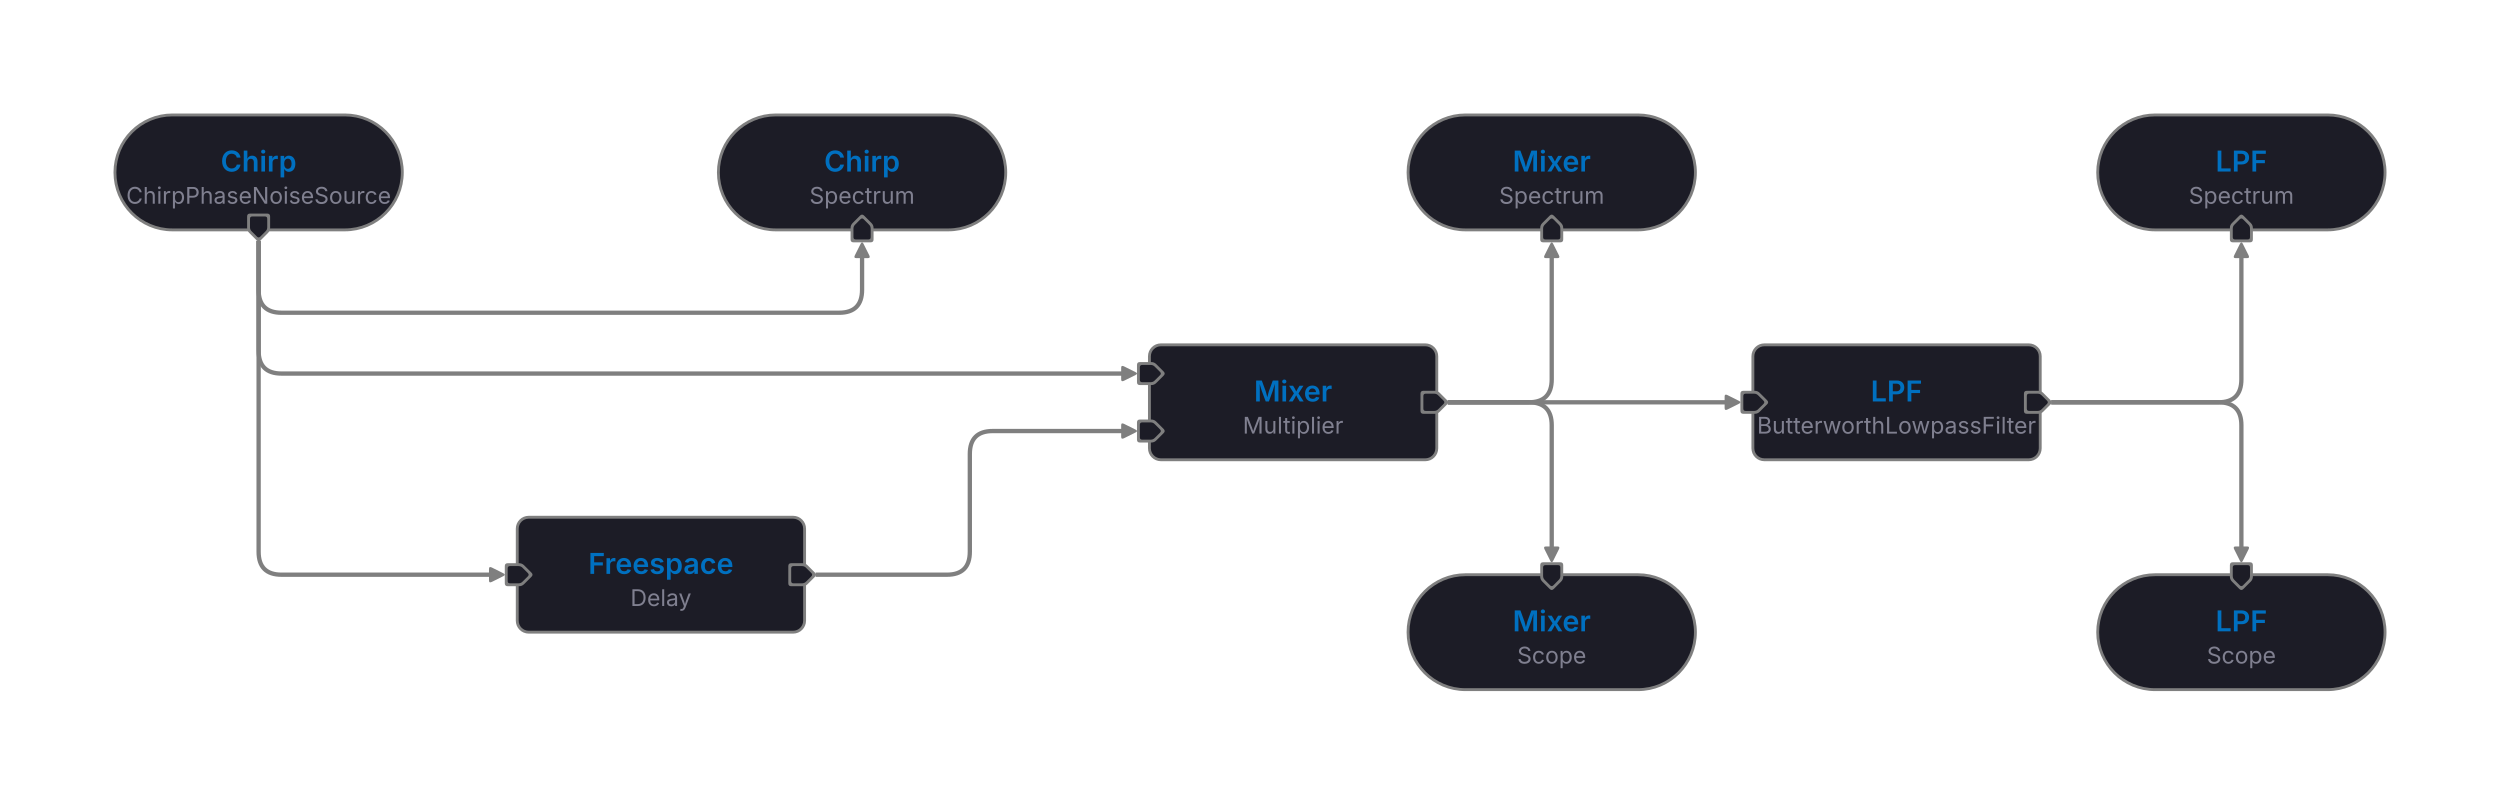
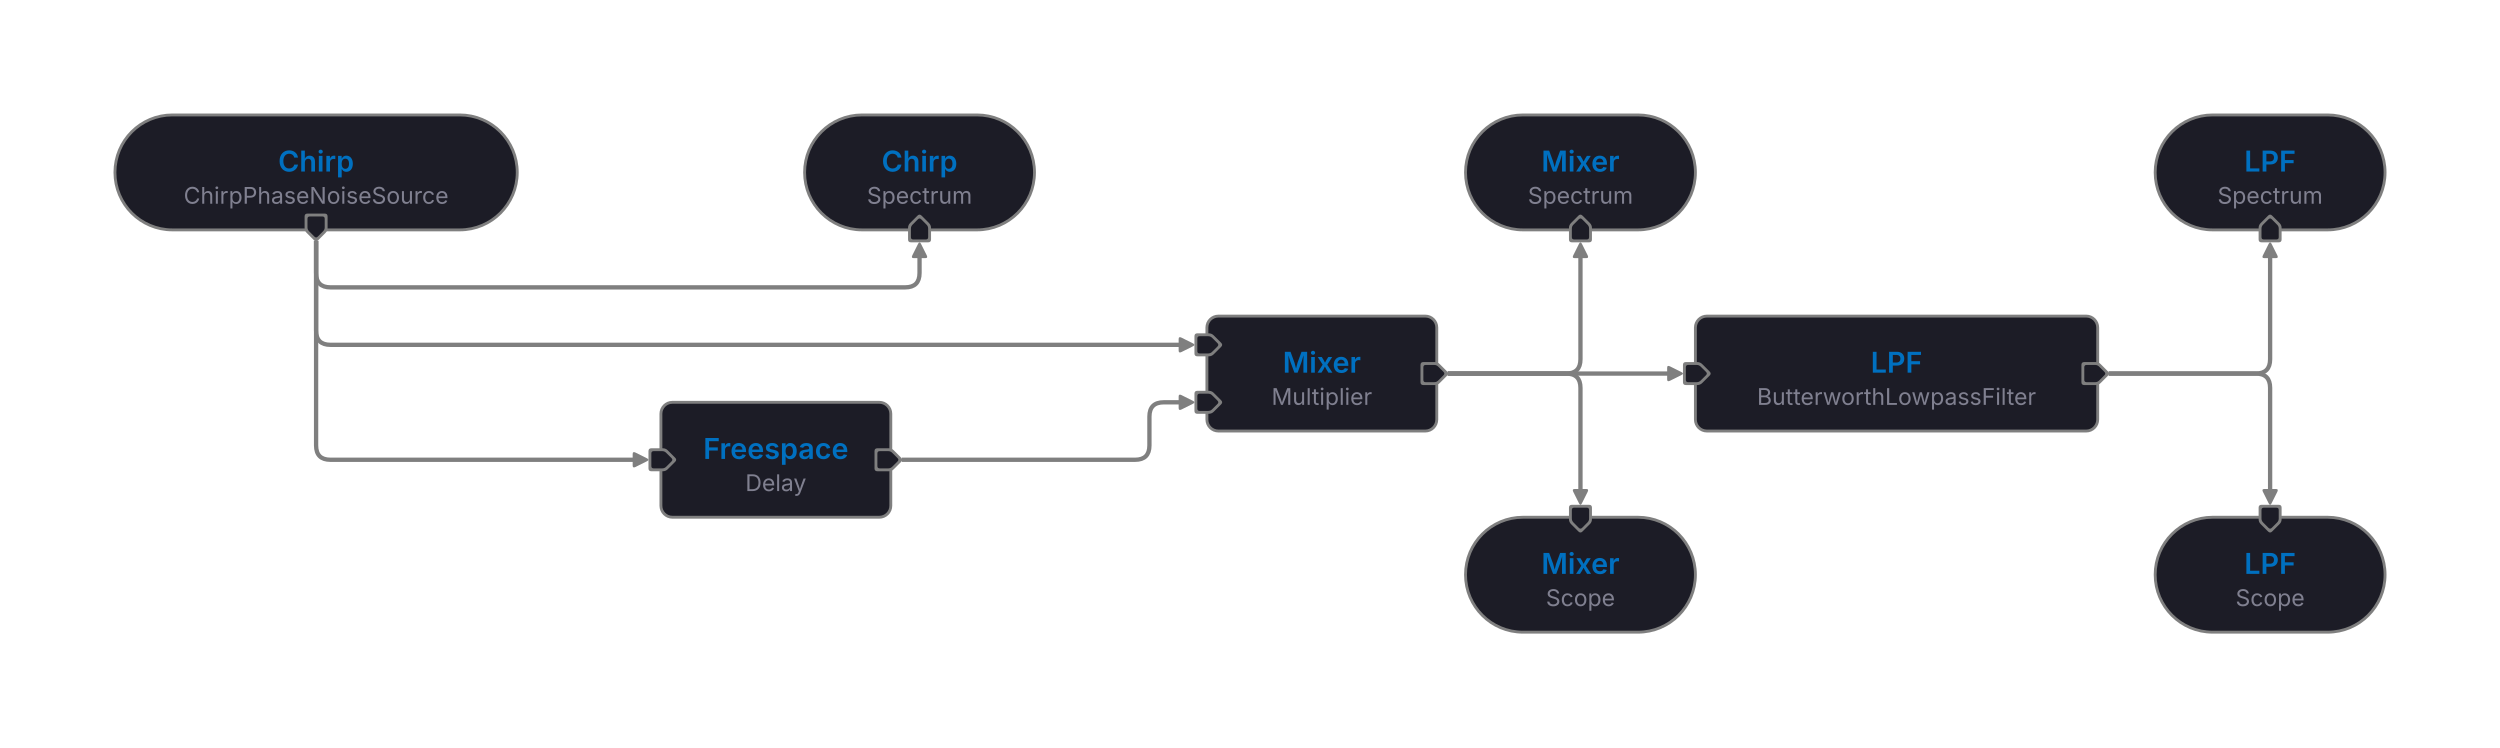
- <svg xmlns="http://www.w3.org/2000/svg" width="870" height="280" viewBox="-450 240 870 280">
+ <svg xmlns="http://www.w3.org/2000/svg" width="870" height="260" viewBox="-460 240 870 260">
  <g class="edges">
    <g class="edge">
-       <path d="M53.833 380L73.833 380L102.5 380L102.5 380L131.167 380L151.167 380" fill="none" stroke="#7F7F7F" stroke-width="1.5" />
-       <g transform="translate(151.1667, 379.9999) rotate(0) translate(5, 0)">
+       <path d="M 43.833 370 L 46.917 370 Q 50 370 53.083 370 L 105 370 Q 110 370 115 370 L 121.167 370" fill="none" stroke="#7F7F7F" stroke-width="1.5" />
+       <g transform="translate(121.1667, 370) rotate(0.0001637373) translate(5, 0)">
        <path d="M -5 -2.5 L -1 -0.5 Q 0 0 -1 0.5 L -5 2.5 Q -6 3 -6 2 L -6 -2 Q -6 -3 -5 -2.5 Z" fill="#7F7F7F" />
      </g>
    </g>
    <g class="edge">
-       <path d="M-360 323.833L-360 343.833L -360,362Q -360,370 -352,370L-78.833 370L-58.833 370" fill="none" stroke="#7F7F7F" stroke-width="1.5" />
-       <g transform="translate(-58.83335, 370) rotate(0) translate(5, 0)">
+       <path d="M -350 323.833 L -350 326.917 Q -350 330 -350 333.083 L -350 355 Q -350 360 -345 360 L -65 360 Q -60 360 -55 360 L -48.833 360" fill="none" stroke="#7F7F7F" stroke-width="1.5" />
+       <g transform="translate(-48.83336, 360) rotate(-0.00004480903) translate(5, 0)">
        <path d="M -5 -2.5 L -1 -0.5 Q 0 0 -1 0.5 L -5 2.5 Q -6 3 -6 2 L -6 -2 Q -6 -3 -5 -2.5 Z" fill="#7F7F7F" />
      </g>
    </g>
    <g class="edge">
-       <path d="M-166.167 440L-146.167 440L -120.5,440Q -112.5,440 -112.5,432L -112.5,398Q -112.5,390 -104.5,390L-78.833 390L-58.833 390" fill="none" stroke="#7F7F7F" stroke-width="1.5" />
-       <g transform="translate(-58.83335, 389.9999) rotate(0) translate(5, 0)">
+       <path d="M -146.167 400 L -143.083 400 Q -140 400 -136.917 400 L -65 400 Q -60 400 -60 395 L -60 385 Q -60 380 -55 380 L -48.833 380" fill="none" stroke="#7F7F7F" stroke-width="1.5" />
+       <g transform="translate(-48.83336, 380) rotate(-0.00005255817) translate(5, 0)">
        <path d="M -5 -2.5 L -1 -0.5 Q 0 0 -1 0.5 L -5 2.5 Q -6 3 -6 2 L -6 -2 Q -6 -3 -5 -2.5 Z" fill="#7F7F7F" />
      </g>
    </g>
    <g class="edge">
-       <path d="M53.833 380L73.833 380L 82,380Q 90,380 90,372L90 348.833L90 328.833" fill="none" stroke="#7F7F7F" stroke-width="1.5" />
-       <g transform="translate(89.99993, 328.8333) rotate(-90) translate(5, 0)">
+       <path d="M 43.833 370 L 46.917 370 Q 50 370 53.083 370 L 85 370 Q 90 370 90 365 L 90 345 Q 90 340 90 335 L 90 328.833" fill="none" stroke="#7F7F7F" stroke-width="1.5" />
+       <g transform="translate(90.00003, 328.8333) rotate(-89.99984) translate(5, 0)">
        <path d="M -5 -2.5 L -1 -0.5 Q 0 0 -1 0.5 L -5 2.5 Q -6 3 -6 2 L -6 -2 Q -6 -3 -5 -2.5 Z" fill="#7F7F7F" />
      </g>
    </g>
    <g class="edge">
-       <path d="M-360 323.833L-360 328.833L -360,340.833Q -360,348.833 -352,348.833L -158,348.833Q -150,348.833 -150,340.833L-150 328.833" fill="none" stroke="#7F7F7F" stroke-width="1.5" />
-       <g transform="translate(-150.0001, 328.8333) rotate(-90) translate(5, 0)">
+       <path d="M -350 323.833 L -350 326.917 Q -350 330 -350 333.083 L -350 335 Q -350 340 -345 340 L -145 340 Q -140 340 -140 335 L -140 328.833" fill="none" stroke="#7F7F7F" stroke-width="1.5" />
+       <g transform="translate(-140, 328.8333) rotate(-89.99984) translate(5, 0)">
        <path d="M -5 -2.5 L -1 -0.5 Q 0 0 -1 0.5 L -5 2.5 Q -6 3 -6 2 L -6 -2 Q -6 -3 -5 -2.5 Z" fill="#7F7F7F" />
      </g>
    </g>
    <g class="edge">
-       <path d="M-360 323.833L-360 343.833L -360,432Q -360,440 -352,440L-298.833 440L-278.833 440" fill="none" stroke="#7F7F7F" stroke-width="1.5" />
-       <g transform="translate(-278.8333, 439.9999) rotate(0) translate(5, 0)">
+       <path d="M -350 323.833 L -350 326.917 Q -350 330 -350 333.083 L -350 395 Q -350 400 -345 400 L -255 400 Q -250 400 -245 400 L -238.833 400" fill="none" stroke="#7F7F7F" stroke-width="1.5" />
+       <g transform="translate(-238.8334, 400) rotate(-0.0000486836) translate(5, 0)">
        <path d="M -5 -2.5 L -1 -0.5 Q 0 0 -1 0.5 L -5 2.5 Q -6 3 -6 2 L -6 -2 Q -6 -3 -5 -2.5 Z" fill="#7F7F7F" />
      </g>
    </g>
    <g class="edge">
-       <path d="M263.833 380L283.833 380L 322,380Q 330,380 330,372L330 348.833L330 328.833" fill="none" stroke="#7F7F7F" stroke-width="1.5" />
-       <g transform="translate(329.9999, 328.8333) rotate(-90) translate(5, 0)">
+       <path d="M 273.833 370 L 276.917 370 Q 280 370 283.083 370 L 325 370 Q 330 370 330 365 L 330 345 Q 330 340 330 335 L 330 328.833" fill="none" stroke="#7F7F7F" stroke-width="1.5" />
+       <g transform="translate(330, 328.8333) rotate(-89.99984) translate(5, 0)">
        <path d="M -5 -2.5 L -1 -0.5 Q 0 0 -1 0.5 L -5 2.5 Q -6 3 -6 2 L -6 -2 Q -6 -3 -5 -2.5 Z" fill="#7F7F7F" />
      </g>
    </g>
    <g class="edge">
-       <path d="M53.833 380L73.833 380L 82,380Q 90,380 90,388L90 411.167L90 431.167" fill="none" stroke="#7F7F7F" stroke-width="1.5" />
-       <g transform="translate(89.99993, 431.1667) rotate(90) translate(5, 0)">
+       <path d="M 43.833 370 L 46.917 370 Q 50 370 53.083 370 L 85 370 Q 90 370 90 375 L 90 395 Q 90 400 90 405 L 90 411.167" fill="none" stroke="#7F7F7F" stroke-width="1.5" />
+       <g transform="translate(90.00003, 411.1666) rotate(89.99984) translate(5, 0)">
        <path d="M -5 -2.5 L -1 -0.5 Q 0 0 -1 0.5 L -5 2.5 Q -6 3 -6 2 L -6 -2 Q -6 -3 -5 -2.5 Z" fill="#7F7F7F" />
      </g>
    </g>
    <g class="edge">
-       <path d="M263.833 380L283.833 380L 322,380Q 330,380 330,388L330 411.167L330 431.167" fill="none" stroke="#7F7F7F" stroke-width="1.5" />
-       <g transform="translate(329.9999, 431.1667) rotate(90) translate(5, 0)">
+       <path d="M 273.833 370 L 276.917 370 Q 280 370 283.083 370 L 325 370 Q 330 370 330 375 L 330 395 Q 330 400 330 405 L 330 411.167" fill="none" stroke="#7F7F7F" stroke-width="1.5" />
+       <g transform="translate(330, 411.1666) rotate(89.99984) translate(5, 0)">
        <path d="M -5 -2.5 L -1 -0.5 Q 0 0 -1 0.5 L -5 2.5 Q -6 3 -6 2 L -6 -2 Q -6 -3 -5 -2.5 Z" fill="#7F7F7F" />
      </g>
    </g>
  </g>
  <g class="nodes">
    <g class="node" data-id="fa979db8-e683-4aa0-a197-d02c3d61f4c6">
-       <rect x="-50" y="360" width="100" height="40" rx="4" fill="#1c1c26" />
-       <rect x="-50" y="360" width="100" height="40" rx="4" fill="none" stroke="#7F7F7F" stroke-width="1" />
-       <text x="0" y="376" text-anchor="middle" dominant-baseline="middle" fill="#0070C0" font-size="10" font-weight="600" font-family="system-ui, -apple-system, sans-serif">Mixer</text>
-       <text x="0" y="388" text-anchor="middle" dominant-baseline="middle" fill="#808090" font-size="8" font-family="system-ui, -apple-system, sans-serif">Multiplier</text>
-       <g transform="translate(-54.33, 366.00)">
+       <rect x="-40" y="350" width="80" height="40" rx="4" fill="#1c1c26" />
+       <rect x="-40" y="350" width="80" height="40" rx="4" fill="none" stroke="#7F7F7F" stroke-width="1" />
+       <text x="0" y="366" text-anchor="middle" dominant-baseline="middle" fill="#0070C0" font-size="10" font-weight="600" font-family="system-ui, -apple-system, sans-serif">Mixer</text>
+       <text x="0" y="378" text-anchor="middle" dominant-baseline="middle" fill="#808090" font-size="8" font-family="system-ui, -apple-system, sans-serif">Multiplier</text>
+       <g transform="translate(-44.33, 356.00)">
        <path d="M 1.00 0.00 L 5.00 0.00 Q 6.00 0.00 6.71 0.71 L 9.29 3.29 Q 10.00 4.00 9.29 4.71 L 6.71 7.29 Q 6.00 8.00 5.00 8.00 L 1.00 8.00 Q 0.00 8.00 0.00 7.00 L 0.00 1.00 Q 0.00 0.00 1.00 0.00 Z" fill="#7F7F7F" />
        <path d="M 0.80 0.00 L 3.79 0.00 Q 4.59 0.00 5.15 0.57 L 7.02 2.43 Q 7.59 3.00 7.02 3.57 L 5.15 5.43 Q 4.59 6.00 3.79 6.00 L 0.80 6.00 Q 0.00 6.00 0.00 5.20 L 0.00 0.80 Q 0.00 0.00 0.80 0.00 Z" fill="#1c1c26" transform="translate(1, 1)" />
      </g>
-       <g transform="translate(-54.33, 386.00)">
+       <g transform="translate(-44.33, 376.00)">
        <path d="M 1.00 0.00 L 5.00 0.00 Q 6.00 0.00 6.71 0.71 L 9.29 3.29 Q 10.00 4.00 9.29 4.71 L 6.71 7.29 Q 6.00 8.00 5.00 8.00 L 1.00 8.00 Q 0.00 8.00 0.00 7.00 L 0.00 1.00 Q 0.00 0.00 1.00 0.00 Z" fill="#7F7F7F" />
        <path d="M 0.80 0.00 L 3.79 0.00 Q 4.59 0.00 5.15 0.57 L 7.02 2.43 Q 7.59 3.00 7.02 3.57 L 5.15 5.43 Q 4.59 6.00 3.79 6.00 L 0.80 6.00 Q 0.00 6.00 0.00 5.20 L 0.00 0.80 Q 0.00 0.00 0.80 0.00 Z" fill="#1c1c26" transform="translate(1, 1)" />
      </g>
-       <g transform="translate(44.33, 376.00)">
+       <g transform="translate(34.33, 366.00)">
        <path d="M 1.00 0.00 L 5.00 0.00 Q 6.00 0.00 6.71 0.71 L 9.29 3.29 Q 10.00 4.00 9.29 4.71 L 6.71 7.29 Q 6.00 8.00 5.00 8.00 L 1.00 8.00 Q 0.00 8.00 0.00 7.00 L 0.00 1.00 Q 0.00 0.00 1.00 0.00 Z" fill="#7F7F7F" />
        <path d="M 0.80 0.00 L 3.79 0.00 Q 4.59 0.00 5.15 0.57 L 7.02 2.43 Q 7.59 3.00 7.02 3.57 L 5.15 5.43 Q 4.59 6.00 3.79 6.00 L 0.80 6.00 Q 0.00 6.00 0.00 5.20 L 0.00 0.80 Q 0.00 0.00 0.80 0.00 Z" fill="#1c1c26" transform="translate(1, 1)" />
      </g>
    </g>
    <g class="node" data-id="661af18b-ddc2-4fc8-8954-a88645711e7e">
-       <rect x="160" y="360" width="100" height="40" rx="4" fill="#1c1c26" />
-       <rect x="160" y="360" width="100" height="40" rx="4" fill="none" stroke="#7F7F7F" stroke-width="1" />
-       <text x="210" y="376" text-anchor="middle" dominant-baseline="middle" fill="#0070C0" font-size="10" font-weight="600" font-family="system-ui, -apple-system, sans-serif">LPF</text>
-       <text x="210" y="388" text-anchor="middle" dominant-baseline="middle" fill="#808090" font-size="8" font-family="system-ui, -apple-system, sans-serif">ButterworthLowpassFilter</text>
-       <g transform="translate(155.67, 376.00)">
+       <rect x="130" y="350" width="140" height="40" rx="4" fill="#1c1c26" />
+       <rect x="130" y="350" width="140" height="40" rx="4" fill="none" stroke="#7F7F7F" stroke-width="1" />
+       <text x="200" y="366" text-anchor="middle" dominant-baseline="middle" fill="#0070C0" font-size="10" font-weight="600" font-family="system-ui, -apple-system, sans-serif">LPF</text>
+       <text x="200" y="378" text-anchor="middle" dominant-baseline="middle" fill="#808090" font-size="8" font-family="system-ui, -apple-system, sans-serif">ButterworthLowpassFilter</text>
+       <g transform="translate(125.67, 366.00)">
        <path d="M 1.00 0.00 L 5.00 0.00 Q 6.00 0.00 6.71 0.71 L 9.29 3.29 Q 10.00 4.00 9.29 4.71 L 6.71 7.29 Q 6.00 8.00 5.00 8.00 L 1.00 8.00 Q 0.00 8.00 0.00 7.00 L 0.00 1.00 Q 0.00 0.00 1.00 0.00 Z" fill="#7F7F7F" />
        <path d="M 0.80 0.00 L 3.79 0.00 Q 4.59 0.00 5.15 0.57 L 7.02 2.43 Q 7.59 3.00 7.02 3.57 L 5.15 5.43 Q 4.59 6.00 3.79 6.00 L 0.80 6.00 Q 0.00 6.00 0.00 5.20 L 0.00 0.80 Q 0.00 0.00 0.80 0.00 Z" fill="#1c1c26" transform="translate(1, 1)" />
      </g>
-       <g transform="translate(254.33, 376.00)">
+       <g transform="translate(264.33, 366.00)">
        <path d="M 1.00 0.00 L 5.00 0.00 Q 6.00 0.00 6.71 0.71 L 9.29 3.29 Q 10.00 4.00 9.29 4.71 L 6.71 7.29 Q 6.00 8.00 5.00 8.00 L 1.00 8.00 Q 0.00 8.00 0.00 7.00 L 0.00 1.00 Q 0.00 0.00 1.00 0.00 Z" fill="#7F7F7F" />
        <path d="M 0.80 0.00 L 3.79 0.00 Q 4.59 0.00 5.15 0.57 L 7.02 2.43 Q 7.59 3.00 7.02 3.57 L 5.15 5.43 Q 4.59 6.00 3.79 6.00 L 0.80 6.00 Q 0.00 6.00 0.00 5.20 L 0.00 0.80 Q 0.00 0.00 0.80 0.00 Z" fill="#1c1c26" transform="translate(1, 1)" />
      </g>
    </g>
    <g class="node" data-id="7d36e8ff-a73f-4105-b908-fa4670cc96a9">
-       <rect x="40" y="280" width="100" height="40" rx="20" fill="#1c1c26" />
-       <rect x="40" y="280" width="100" height="40" rx="20" fill="none" stroke="#7F7F7F" stroke-width="1" />
+       <rect x="50" y="280" width="80" height="40" rx="20" fill="#1c1c26" />
+       <rect x="50" y="280" width="80" height="40" rx="20" fill="none" stroke="#7F7F7F" stroke-width="1" />
      <text x="90" y="296" text-anchor="middle" dominant-baseline="middle" fill="#0070C0" font-size="10" font-weight="600" font-family="system-ui, -apple-system, sans-serif">Mixer</text>
      <text x="90" y="308" text-anchor="middle" dominant-baseline="middle" fill="#808090" font-size="8" font-family="system-ui, -apple-system, sans-serif">Spectrum</text>
      <g transform="translate(86.00, 314.33)">
        <path d="M 4.71 0.71 L 7.29 3.29 Q 8.00 4.00 8.00 5.00 L 8.00 9.00 Q 8.00 10.00 7.00 10.00 L 1.00 10.00 Q 0.00 10.00 0.00 9.00 L 0.00 5.00 Q 0.00 4.00 0.71 3.29 L 3.29 0.71 Q 4.00 0.00 4.71 0.71 Z" fill="#7F7F7F" />
        <path d="M 3.57 0.98 L 5.43 2.85 Q 6.00 3.41 6.00 4.21 L 6.00 7.20 Q 6.00 8.00 5.20 8.00 L 0.80 8.00 Q 0.00 8.00 0.00 7.20 L 0.00 4.21 Q 0.00 3.41 0.57 2.85 L 2.43 0.98 Q 3.00 0.41 3.57 0.98 Z" fill="#1c1c26" transform="translate(1, 1)" />
      </g>
    </g>
    <g class="node" data-id="4b645485-b3ca-4fc7-9f46-c25664468bec">
-       <rect x="-270" y="420" width="100" height="40" rx="4" fill="#1c1c26" />
-       <rect x="-270" y="420" width="100" height="40" rx="4" fill="none" stroke="#7F7F7F" stroke-width="1" />
-       <text x="-220" y="436" text-anchor="middle" dominant-baseline="middle" fill="#0070C0" font-size="10" font-weight="600" font-family="system-ui, -apple-system, sans-serif">Freespace</text>
-       <text x="-220" y="448" text-anchor="middle" dominant-baseline="middle" fill="#808090" font-size="8" font-family="system-ui, -apple-system, sans-serif">Delay</text>
-       <g transform="translate(-274.33, 436.00)">
+       <rect x="-230" y="380" width="80" height="40" rx="4" fill="#1c1c26" />
+       <rect x="-230" y="380" width="80" height="40" rx="4" fill="none" stroke="#7F7F7F" stroke-width="1" />
+       <text x="-190" y="396" text-anchor="middle" dominant-baseline="middle" fill="#0070C0" font-size="10" font-weight="600" font-family="system-ui, -apple-system, sans-serif">Freespace</text>
+       <text x="-190" y="408" text-anchor="middle" dominant-baseline="middle" fill="#808090" font-size="8" font-family="system-ui, -apple-system, sans-serif">Delay</text>
+       <g transform="translate(-234.33, 396.00)">
        <path d="M 1.00 0.00 L 5.00 0.00 Q 6.00 0.00 6.71 0.71 L 9.29 3.29 Q 10.00 4.00 9.29 4.71 L 6.71 7.29 Q 6.00 8.00 5.00 8.00 L 1.00 8.00 Q 0.00 8.00 0.00 7.00 L 0.00 1.00 Q 0.00 0.00 1.00 0.00 Z" fill="#7F7F7F" />
        <path d="M 0.80 0.00 L 3.79 0.00 Q 4.59 0.00 5.15 0.57 L 7.02 2.43 Q 7.59 3.00 7.02 3.57 L 5.15 5.43 Q 4.59 6.00 3.79 6.00 L 0.80 6.00 Q 0.00 6.00 0.00 5.20 L 0.00 0.80 Q 0.00 0.00 0.80 0.00 Z" fill="#1c1c26" transform="translate(1, 1)" />
      </g>
-       <g transform="translate(-175.67, 436.00)">
+       <g transform="translate(-155.67, 396.00)">
        <path d="M 1.00 0.00 L 5.00 0.00 Q 6.00 0.00 6.71 0.71 L 9.29 3.29 Q 10.00 4.00 9.29 4.71 L 6.71 7.29 Q 6.00 8.00 5.00 8.00 L 1.00 8.00 Q 0.00 8.00 0.00 7.00 L 0.00 1.00 Q 0.00 0.00 1.00 0.00 Z" fill="#7F7F7F" />
        <path d="M 0.80 0.00 L 3.79 0.00 Q 4.59 0.00 5.15 0.57 L 7.02 2.43 Q 7.59 3.00 7.02 3.57 L 5.15 5.43 Q 4.59 6.00 3.79 6.00 L 0.80 6.00 Q 0.00 6.00 0.00 5.20 L 0.00 0.80 Q 0.00 0.00 0.80 0.00 Z" fill="#1c1c26" transform="translate(1, 1)" />
      </g>
    </g>
    <g class="node" data-id="f329e608-39f5-4ce8-b1fe-448abf3e8549">
-       <rect x="-410" y="280" width="100" height="40" rx="20" fill="#1c1c26" />
-       <rect x="-410" y="280" width="100" height="40" rx="20" fill="none" stroke="#7F7F7F" stroke-width="1" />
-       <text x="-360" y="296" text-anchor="middle" dominant-baseline="middle" fill="#0070C0" font-size="10" font-weight="600" font-family="system-ui, -apple-system, sans-serif">Chirp</text>
-       <text x="-360" y="308" text-anchor="middle" dominant-baseline="middle" fill="#808090" font-size="8" font-family="system-ui, -apple-system, sans-serif">ChirpPhaseNoiseSource</text>
-       <g transform="translate(-364.00, 314.33)">
+       <rect x="-420" y="280" width="140" height="40" rx="20" fill="#1c1c26" />
+       <rect x="-420" y="280" width="140" height="40" rx="20" fill="none" stroke="#7F7F7F" stroke-width="1" />
+       <text x="-350" y="296" text-anchor="middle" dominant-baseline="middle" fill="#0070C0" font-size="10" font-weight="600" font-family="system-ui, -apple-system, sans-serif">Chirp</text>
+       <text x="-350" y="308" text-anchor="middle" dominant-baseline="middle" fill="#808090" font-size="8" font-family="system-ui, -apple-system, sans-serif">ChirpPhaseNoiseSource</text>
+       <g transform="translate(-354.00, 314.33)">
        <path d="M 1.00 0.00 L 7.00 0.00 Q 8.00 0.00 8.00 1.00 L 8.00 5.00 Q 8.00 6.00 7.29 6.71 L 4.71 9.29 Q 4.00 10.00 3.29 9.29 L 0.71 6.71 Q 0.00 6.00 0.00 5.00 L 0.00 1.00 Q 0.00 0.00 1.00 0.00 Z" fill="#7F7F7F" />
        <path d="M 0.80 0.00 L 5.20 0.00 Q 6.00 0.00 6.00 0.80 L 6.00 3.79 Q 6.00 4.59 5.43 5.15 L 3.57 7.02 Q 3.00 7.59 2.43 7.02 L 0.57 5.15 Q 0.00 4.59 0.00 3.79 L 0.00 0.80 Q 0.00 0.00 0.80 0.00 Z" fill="#1c1c26" transform="translate(1, 1)" />
      </g>
    </g>
    <g class="node" data-id="be80dd03-99b0-4e75-b26e-4fcc65965da4">
-       <rect x="-200" y="280" width="100" height="40" rx="20" fill="#1c1c26" />
-       <rect x="-200" y="280" width="100" height="40" rx="20" fill="none" stroke="#7F7F7F" stroke-width="1" />
-       <text x="-150" y="296" text-anchor="middle" dominant-baseline="middle" fill="#0070C0" font-size="10" font-weight="600" font-family="system-ui, -apple-system, sans-serif">Chirp</text>
-       <text x="-150" y="308" text-anchor="middle" dominant-baseline="middle" fill="#808090" font-size="8" font-family="system-ui, -apple-system, sans-serif">Spectrum</text>
-       <g transform="translate(-154.00, 314.33)">
+       <rect x="-180" y="280" width="80" height="40" rx="20" fill="#1c1c26" />
+       <rect x="-180" y="280" width="80" height="40" rx="20" fill="none" stroke="#7F7F7F" stroke-width="1" />
+       <text x="-140" y="296" text-anchor="middle" dominant-baseline="middle" fill="#0070C0" font-size="10" font-weight="600" font-family="system-ui, -apple-system, sans-serif">Chirp</text>
+       <text x="-140" y="308" text-anchor="middle" dominant-baseline="middle" fill="#808090" font-size="8" font-family="system-ui, -apple-system, sans-serif">Spectrum</text>
+       <g transform="translate(-144.00, 314.33)">
        <path d="M 4.71 0.71 L 7.29 3.29 Q 8.00 4.00 8.00 5.00 L 8.00 9.00 Q 8.00 10.00 7.00 10.00 L 1.00 10.00 Q 0.00 10.00 0.00 9.00 L 0.00 5.00 Q 0.00 4.00 0.71 3.29 L 3.29 0.71 Q 4.00 0.00 4.71 0.71 Z" fill="#7F7F7F" />
        <path d="M 3.57 0.98 L 5.43 2.85 Q 6.00 3.41 6.00 4.21 L 6.00 7.20 Q 6.00 8.00 5.20 8.00 L 0.80 8.00 Q 0.00 8.00 0.00 7.20 L 0.00 4.21 Q 0.00 3.41 0.57 2.85 L 2.43 0.98 Q 3.00 0.41 3.57 0.98 Z" fill="#1c1c26" transform="translate(1, 1)" />
      </g>
    </g>
    <g class="node" data-id="fe53f02d-f62f-40cf-8005-680c2432ccdb">
-       <rect x="280" y="280" width="100" height="40" rx="20" fill="#1c1c26" />
-       <rect x="280" y="280" width="100" height="40" rx="20" fill="none" stroke="#7F7F7F" stroke-width="1" />
+       <rect x="290" y="280" width="80" height="40" rx="20" fill="#1c1c26" />
+       <rect x="290" y="280" width="80" height="40" rx="20" fill="none" stroke="#7F7F7F" stroke-width="1" />
      <text x="330" y="296" text-anchor="middle" dominant-baseline="middle" fill="#0070C0" font-size="10" font-weight="600" font-family="system-ui, -apple-system, sans-serif">LPF</text>
      <text x="330" y="308" text-anchor="middle" dominant-baseline="middle" fill="#808090" font-size="8" font-family="system-ui, -apple-system, sans-serif">Spectrum</text>
      <g transform="translate(326.00, 314.33)">
        <path d="M 4.71 0.71 L 7.29 3.29 Q 8.00 4.00 8.00 5.00 L 8.00 9.00 Q 8.00 10.00 7.00 10.00 L 1.00 10.00 Q 0.00 10.00 0.00 9.00 L 0.00 5.00 Q 0.00 4.00 0.71 3.29 L 3.29 0.71 Q 4.00 0.00 4.71 0.71 Z" fill="#7F7F7F" />
        <path d="M 3.57 0.98 L 5.43 2.85 Q 6.00 3.41 6.00 4.21 L 6.00 7.20 Q 6.00 8.00 5.20 8.00 L 0.80 8.00 Q 0.00 8.00 0.00 7.20 L 0.00 4.21 Q 0.00 3.41 0.57 2.85 L 2.43 0.98 Q 3.00 0.41 3.57 0.98 Z" fill="#1c1c26" transform="translate(1, 1)" />
      </g>
    </g>
    <g class="node" data-id="36d93d54-1fa3-483b-868a-500badcea957">
-       <rect x="40" y="440" width="100" height="40" rx="20" fill="#1c1c26" />
-       <rect x="40" y="440" width="100" height="40" rx="20" fill="none" stroke="#7F7F7F" stroke-width="1" />
-       <text x="90" y="456" text-anchor="middle" dominant-baseline="middle" fill="#0070C0" font-size="10" font-weight="600" font-family="system-ui, -apple-system, sans-serif">Mixer</text>
-       <text x="90" y="468" text-anchor="middle" dominant-baseline="middle" fill="#808090" font-size="8" font-family="system-ui, -apple-system, sans-serif">Scope</text>
-       <g transform="translate(86.00, 435.67)">
+       <rect x="50" y="420" width="80" height="40" rx="20" fill="#1c1c26" />
+       <rect x="50" y="420" width="80" height="40" rx="20" fill="none" stroke="#7F7F7F" stroke-width="1" />
+       <text x="90" y="436" text-anchor="middle" dominant-baseline="middle" fill="#0070C0" font-size="10" font-weight="600" font-family="system-ui, -apple-system, sans-serif">Mixer</text>
+       <text x="90" y="448" text-anchor="middle" dominant-baseline="middle" fill="#808090" font-size="8" font-family="system-ui, -apple-system, sans-serif">Scope</text>
+       <g transform="translate(86.00, 415.67)">
        <path d="M 1.00 0.00 L 7.00 0.00 Q 8.00 0.00 8.00 1.00 L 8.00 5.00 Q 8.00 6.00 7.29 6.71 L 4.71 9.29 Q 4.00 10.00 3.29 9.29 L 0.71 6.71 Q 0.00 6.00 0.00 5.00 L 0.00 1.00 Q 0.00 0.00 1.00 0.00 Z" fill="#7F7F7F" />
        <path d="M 0.80 0.00 L 5.20 0.00 Q 6.00 0.00 6.00 0.80 L 6.00 3.79 Q 6.00 4.59 5.43 5.15 L 3.57 7.02 Q 3.00 7.59 2.43 7.02 L 0.57 5.15 Q 0.00 4.59 0.00 3.79 L 0.00 0.80 Q 0.00 0.00 0.80 0.00 Z" fill="#1c1c26" transform="translate(1, 1)" />
      </g>
    </g>
    <g class="node" data-id="4a8118b9-67cb-4cd6-8146-d2b3a52aadfa">
-       <rect x="280" y="440" width="100" height="40" rx="20" fill="#1c1c26" />
-       <rect x="280" y="440" width="100" height="40" rx="20" fill="none" stroke="#7F7F7F" stroke-width="1" />
-       <text x="330" y="456" text-anchor="middle" dominant-baseline="middle" fill="#0070C0" font-size="10" font-weight="600" font-family="system-ui, -apple-system, sans-serif">LPF</text>
-       <text x="330" y="468" text-anchor="middle" dominant-baseline="middle" fill="#808090" font-size="8" font-family="system-ui, -apple-system, sans-serif">Scope</text>
-       <g transform="translate(326.00, 435.67)">
+       <rect x="290" y="420" width="80" height="40" rx="20" fill="#1c1c26" />
+       <rect x="290" y="420" width="80" height="40" rx="20" fill="none" stroke="#7F7F7F" stroke-width="1" />
+       <text x="330" y="436" text-anchor="middle" dominant-baseline="middle" fill="#0070C0" font-size="10" font-weight="600" font-family="system-ui, -apple-system, sans-serif">LPF</text>
+       <text x="330" y="448" text-anchor="middle" dominant-baseline="middle" fill="#808090" font-size="8" font-family="system-ui, -apple-system, sans-serif">Scope</text>
+       <g transform="translate(326.00, 415.67)">
        <path d="M 1.00 0.00 L 7.00 0.00 Q 8.00 0.00 8.00 1.00 L 8.00 5.00 Q 8.00 6.00 7.29 6.71 L 4.71 9.29 Q 4.00 10.00 3.29 9.29 L 0.71 6.71 Q 0.00 6.00 0.00 5.00 L 0.00 1.00 Q 0.00 0.00 1.00 0.00 Z" fill="#7F7F7F" />
        <path d="M 0.80 0.00 L 5.20 0.00 Q 6.00 0.00 6.00 0.80 L 6.00 3.79 Q 6.00 4.59 5.43 5.15 L 3.57 7.02 Q 3.00 7.59 2.43 7.02 L 0.57 5.15 Q 0.00 4.59 0.00 3.79 L 0.00 0.80 Q 0.00 0.00 0.80 0.00 Z" fill="#1c1c26" transform="translate(1, 1)" />
      </g>
    </g>
  </g>
</svg>
